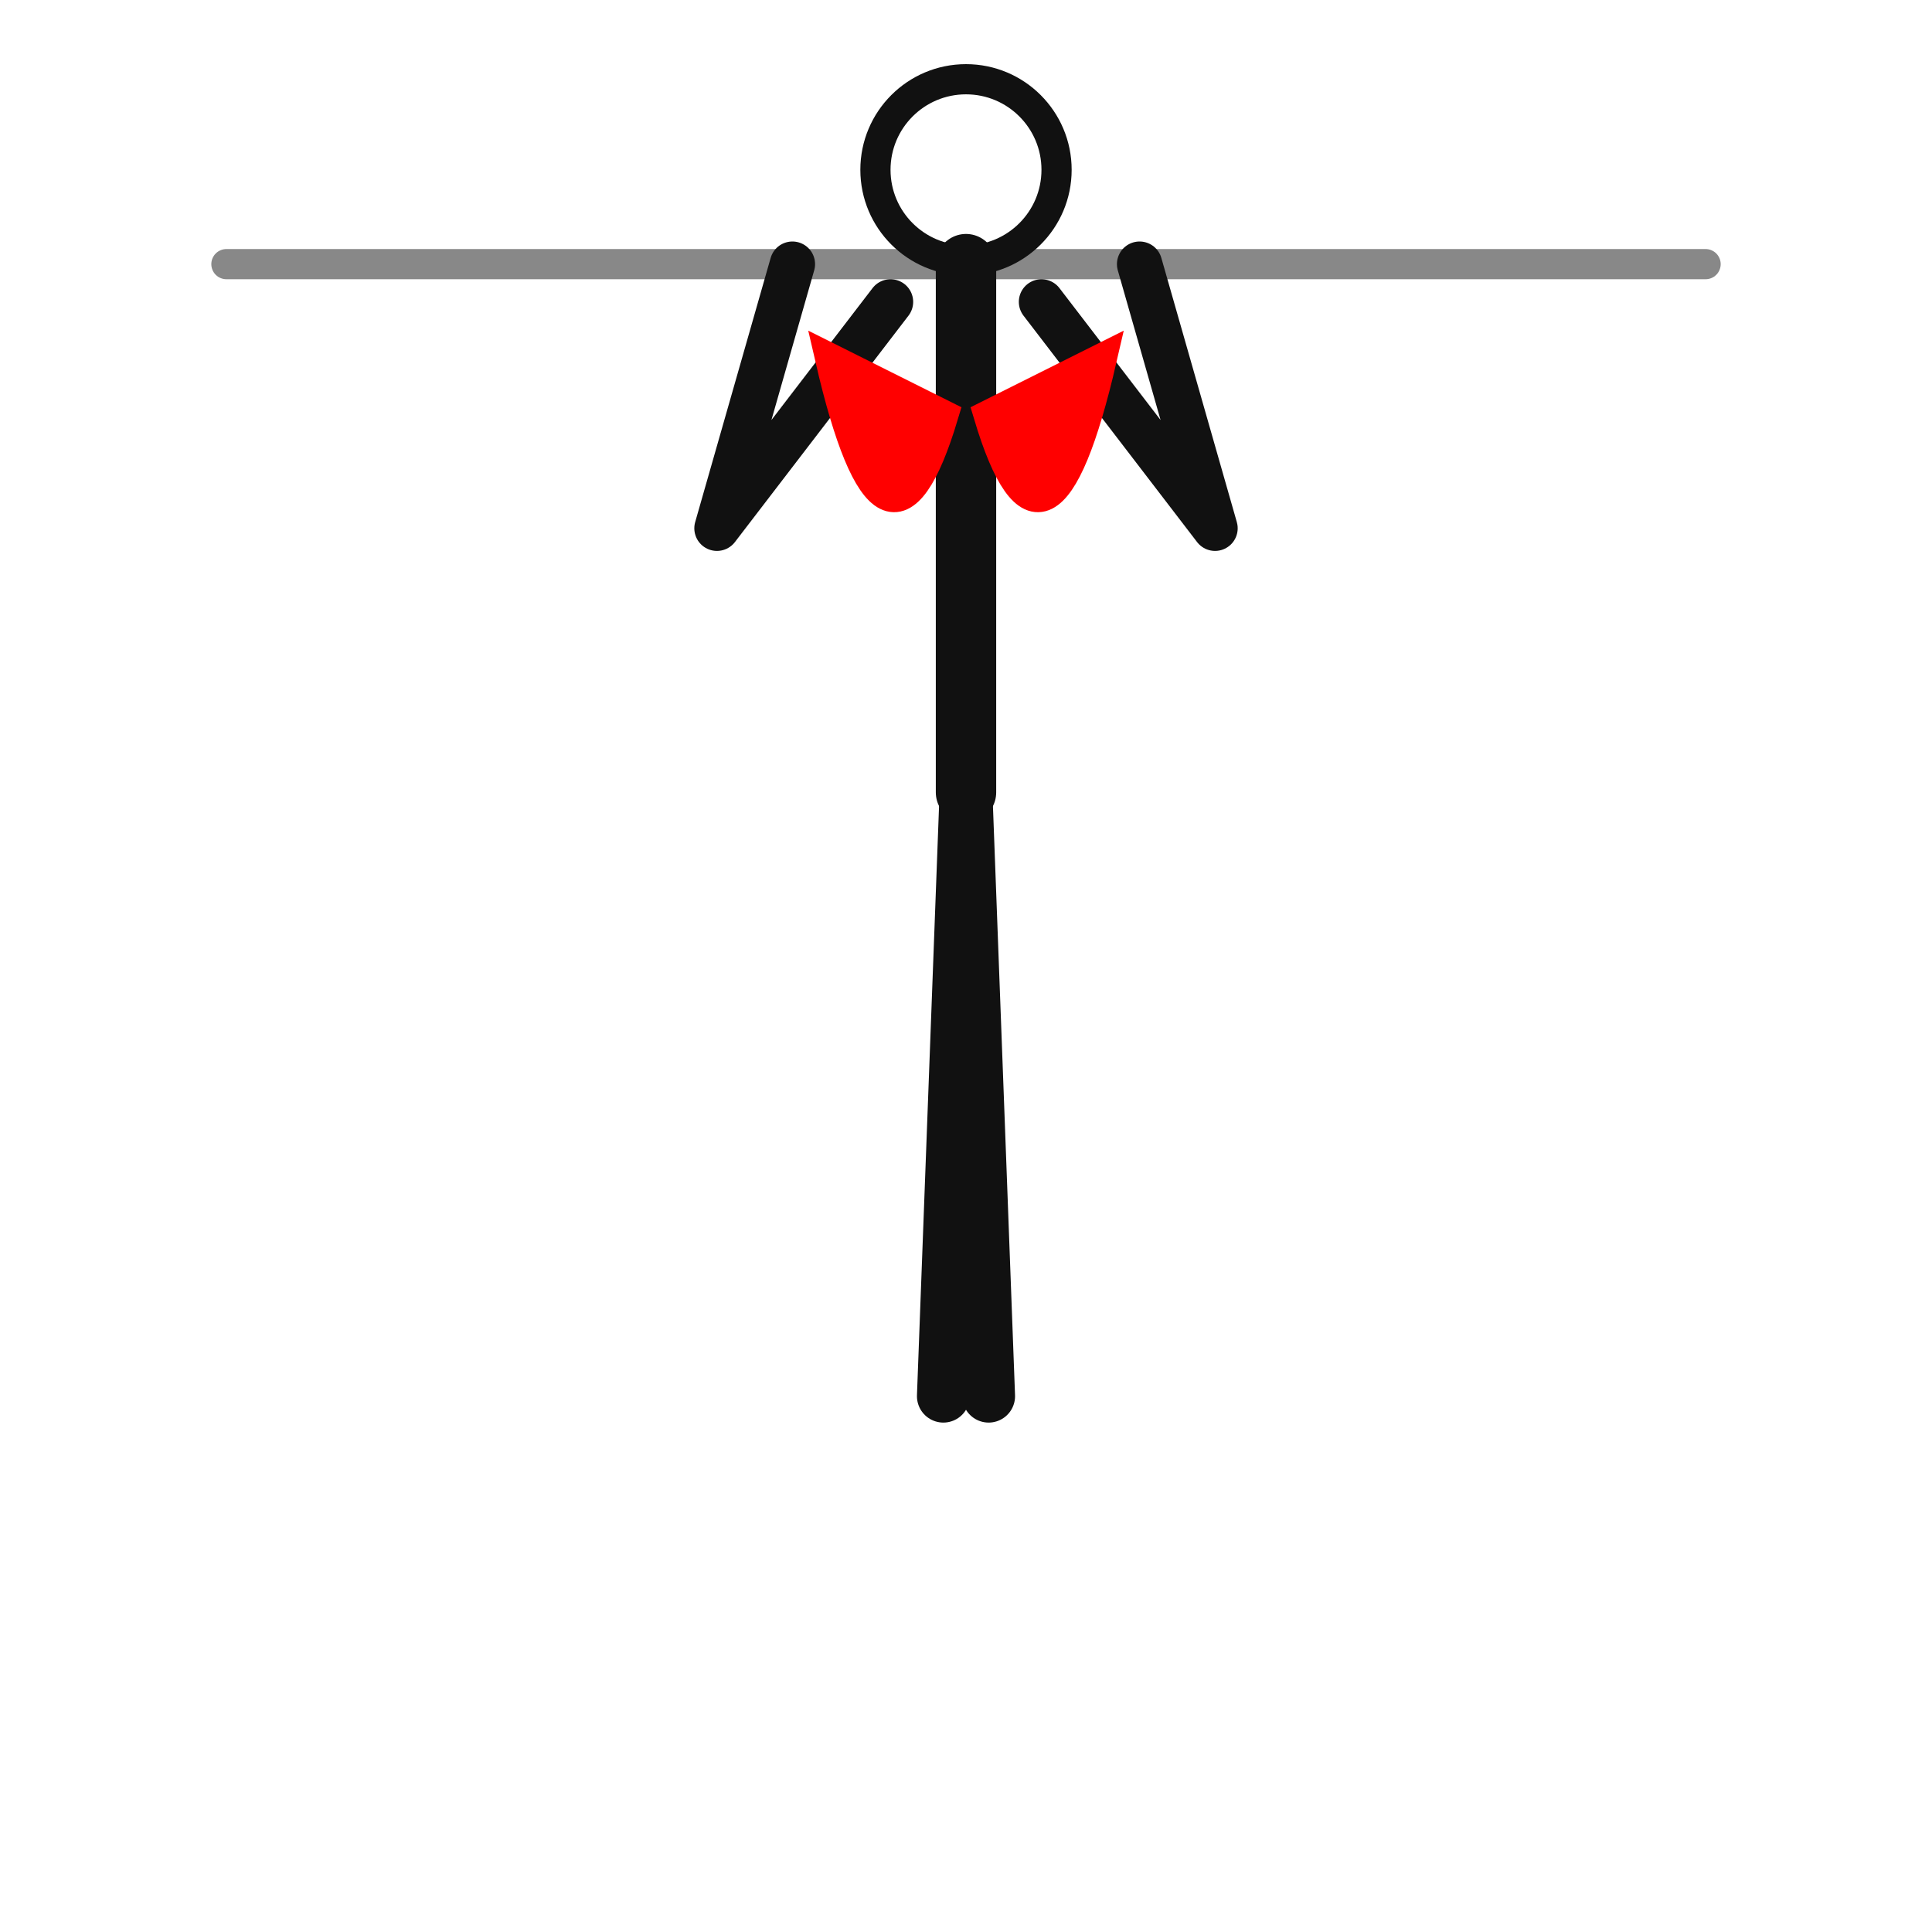
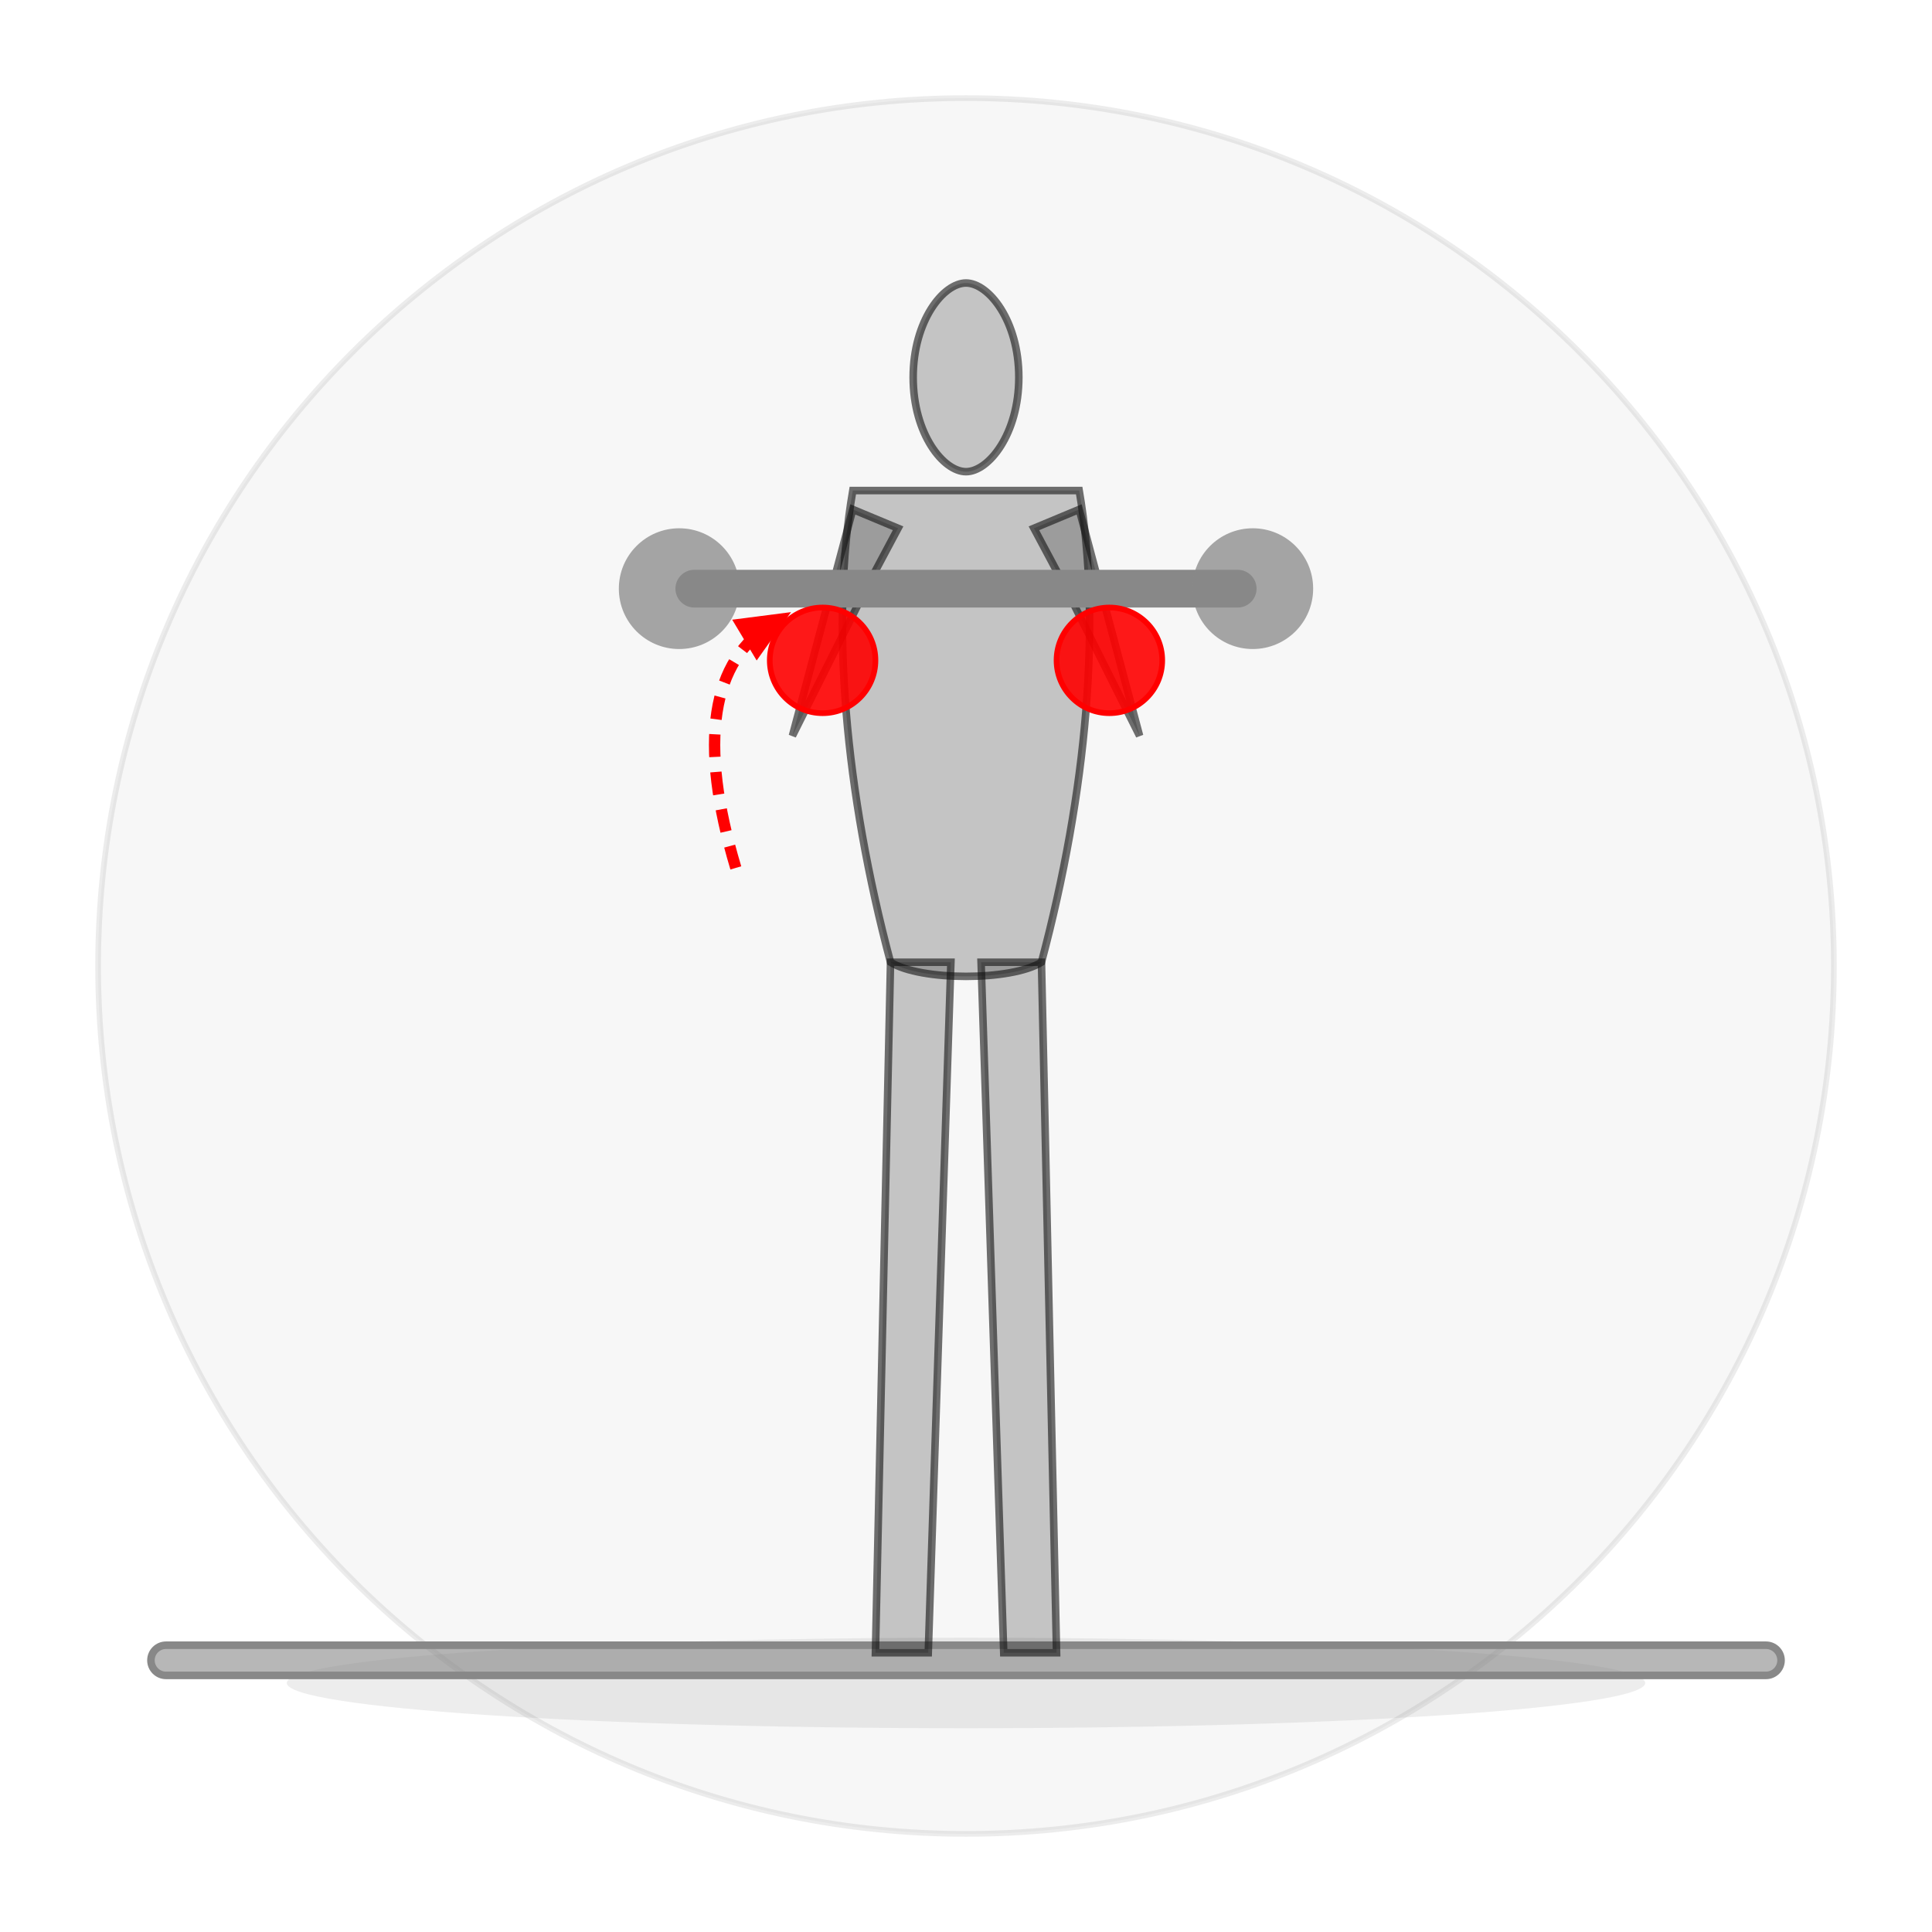
<svg xmlns="http://www.w3.org/2000/svg" viewBox="0 0 512 512">
-   <path stroke="#888888" stroke-width="8" stroke-linecap="round" d="M 60,70 L 452,70" />
-   <circle cx="256" cy="45" r="24" stroke="#111111" stroke-width="8" fill="none" />
-   <path stroke="#111111" stroke-width="12" stroke-linecap="round" stroke-linejoin="round" fill="none" d="M 210,70 L 190,140 L 236,80" />
-   <path stroke="#111111" stroke-width="12" stroke-linecap="round" stroke-linejoin="round" fill="none" d="M 302,70 L 322,140 L 276,80" />
-   <path stroke="#111111" stroke-width="16" stroke-linecap="round" d="M 256,70 L 256,210" />
-   <path stroke="#111111" stroke-width="14" stroke-linecap="round" d="M 256,210 L 250,370" />
-   <path stroke="#111111" stroke-width="14" stroke-linecap="round" d="M 256,210 L 262,370" />
-   <path stroke="#FF0000" stroke-width="8" stroke-linecap="round" fill="#FF0000" d="M 220,95 Q 235,160 250,110 Z" />
-   <path stroke="#FF0000" stroke-width="8" stroke-linecap="round" fill="#FF0000" d="M 292,95 Q 277,160 262,110 Z" />
+   <defs>
+     <marker id="arrow" viewBox="0 0 10 10" refX="5" refY="5" markerWidth="6" markerHeight="6" orient="auto-start-reverse">
+       <path d="M 0 1.5 L 8 5 L 0 8.5 z" fill="#FF0000" />
+     </marker>
+     <marker id="arrow-neutral" viewBox="0 0 10 10" refX="5" refY="5" markerWidth="6" markerHeight="6" orient="auto-start-reverse">
+       <path d="M 0 1.5 L 8 5 L 0 8.5 z" fill="#888888" />
+     </marker>
+   </defs>
+   <circle cx="256" cy="256" r="230" fill="#111111" fill-opacity="0.035" stroke="#111111" stroke-width="1.5" stroke-opacity="0.08" />
+   <ellipse cx="256" cy="446" rx="180" ry="12" fill="#888888" fill-opacity="0.15" />
+   <rect x="40" y="436" width="432" height="8" rx="4" fill="#888888" fill-opacity="0.6" stroke="#888888" stroke-width="2" />
+   <path d="M 195,230 Q 180,180 205,165" fill="none" stroke="#FF0000" stroke-width="3" stroke-dasharray="6,4" marker-end="url(#arrow)" />
+   <path d="M 242,100 C 242,85 250,75 256,75 C 262,75 270,85 270,100 C 270,115 262,125 256,125 C 250,125 242,115 242,100 Z" fill="#111111" fill-opacity="0.22" stroke="#111111" stroke-width="2" stroke-opacity="0.6" />
+   <path d="M 226,130 C 220,165 224,210 236,255 C 244,260 268,260 276,255 C 288,210 292,165 286,130 Z" fill="#111111" fill-opacity="0.22" stroke="#111111" stroke-width="2" stroke-opacity="0.6" />
+   <path d="M 226,135 L 210,195 L 230,155 L 238,140 Z" fill="#111111" fill-opacity="0.22" stroke="#111111" stroke-width="2" stroke-opacity="0.6" />
+   <path d="M 286,135 L 302,195 L 282,155 L 274,140 Z" fill="#111111" fill-opacity="0.22" stroke="#111111" stroke-width="2" stroke-opacity="0.6" />
+   <rect x="180" y="152" width="152" height="8" rx="4" fill="#888888" stroke="#888888" stroke-width="2" />
+   <circle cx="180" cy="156" r="16" fill="#888888" fill-opacity="0.75" />
+   <circle cx="332" cy="156" r="16" fill="#888888" fill-opacity="0.75" />
+   <path d="M 236,255 L 232,438 L 246,438 L 252,255 Z" fill="#111111" fill-opacity="0.22" stroke="#111111" stroke-width="2" stroke-opacity="0.6" />
+   <path d="M 276,255 L 280,438 L 266,438 L 260,255 Z" fill="#111111" fill-opacity="0.22" stroke="#111111" stroke-width="2" stroke-opacity="0.6" />
+   <circle cx="218" cy="175" r="14" fill="#FF0000" fill-opacity="0.9" stroke="#FF0000" stroke-width="1.5" />
+   <circle cx="294" cy="175" r="14" fill="#FF0000" fill-opacity="0.9" stroke="#FF0000" stroke-width="1.5" />
</svg>
